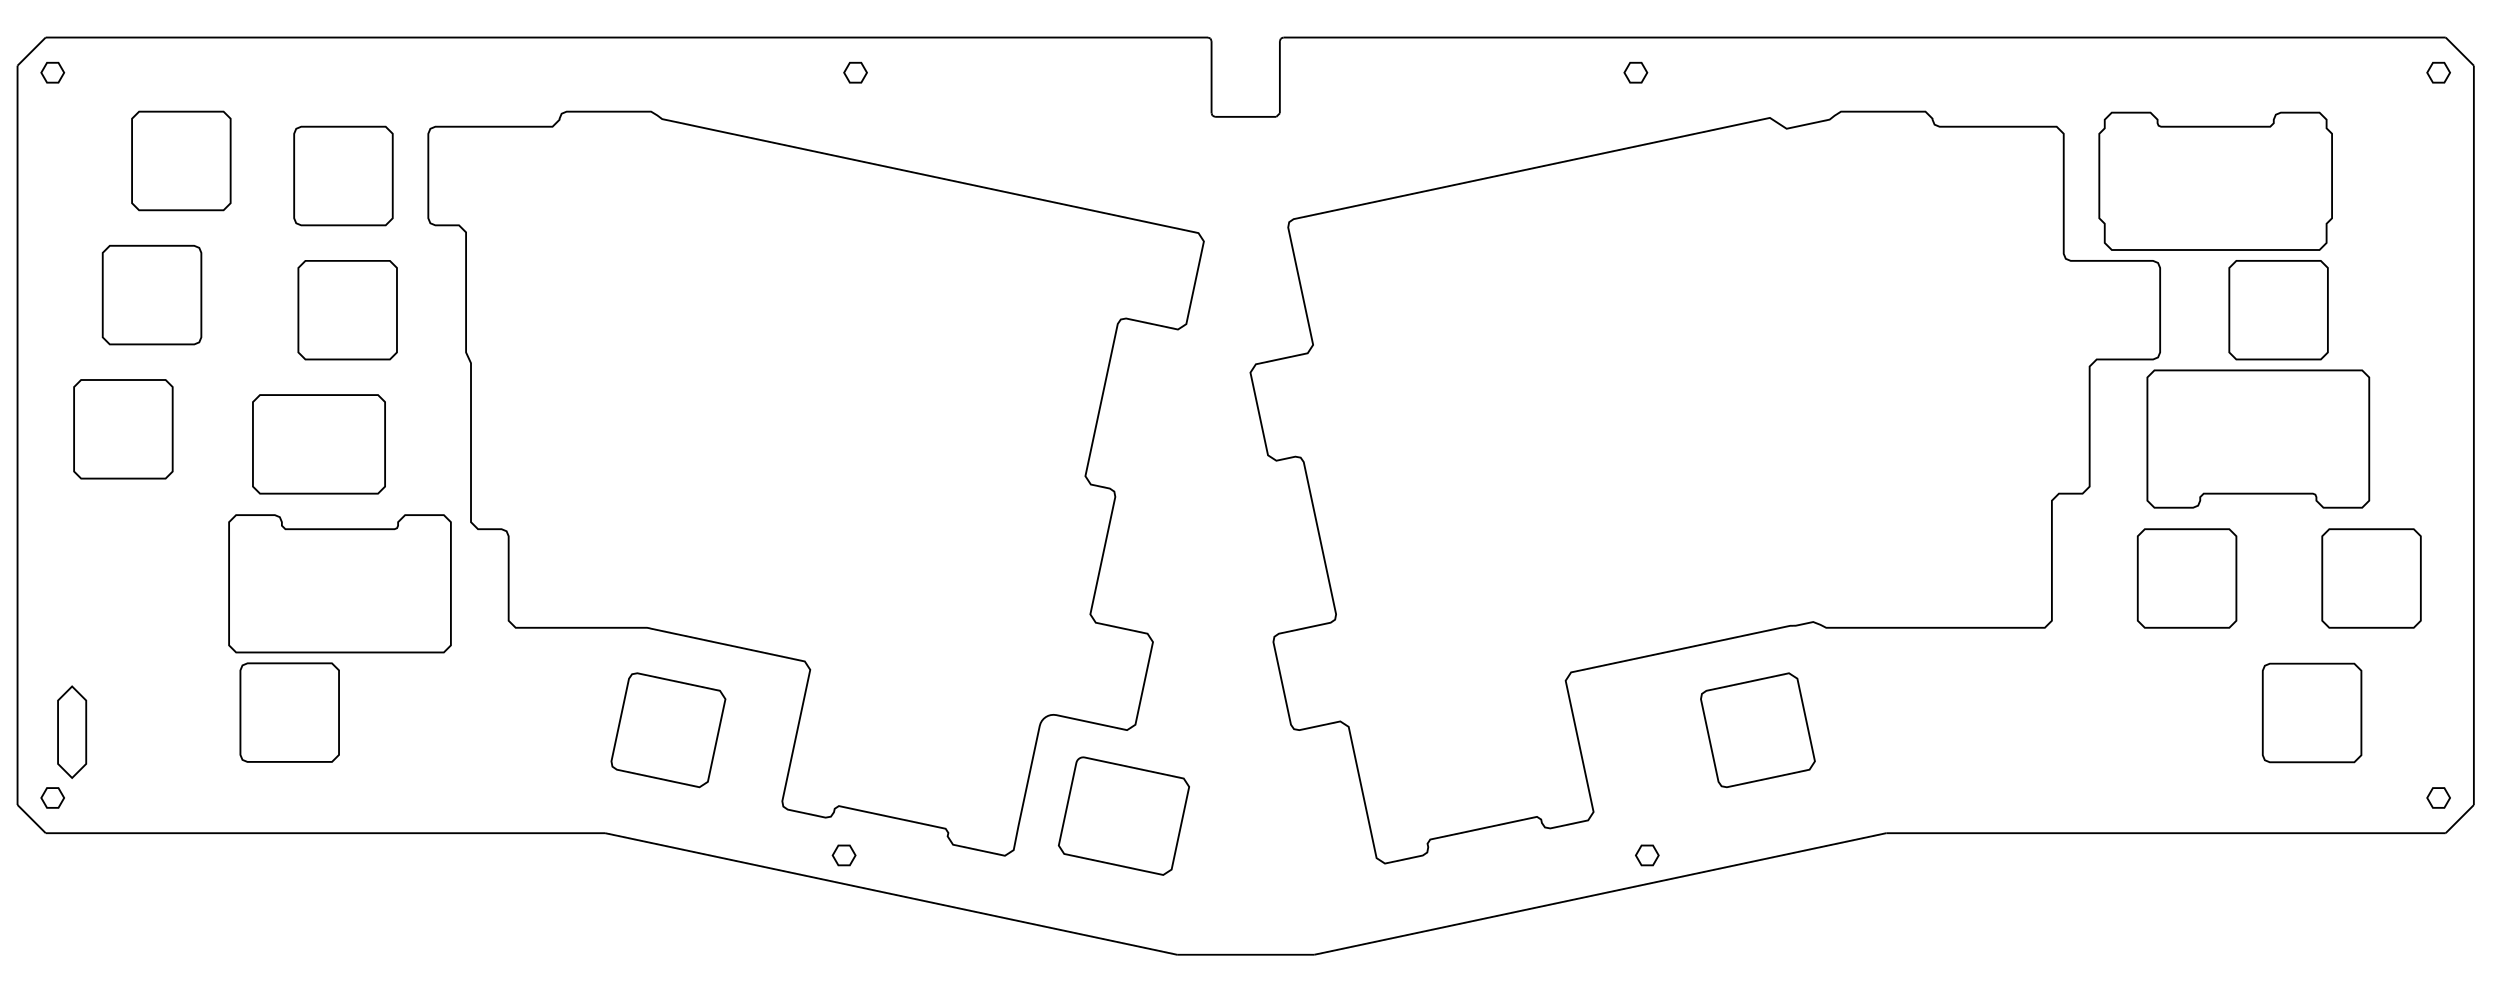
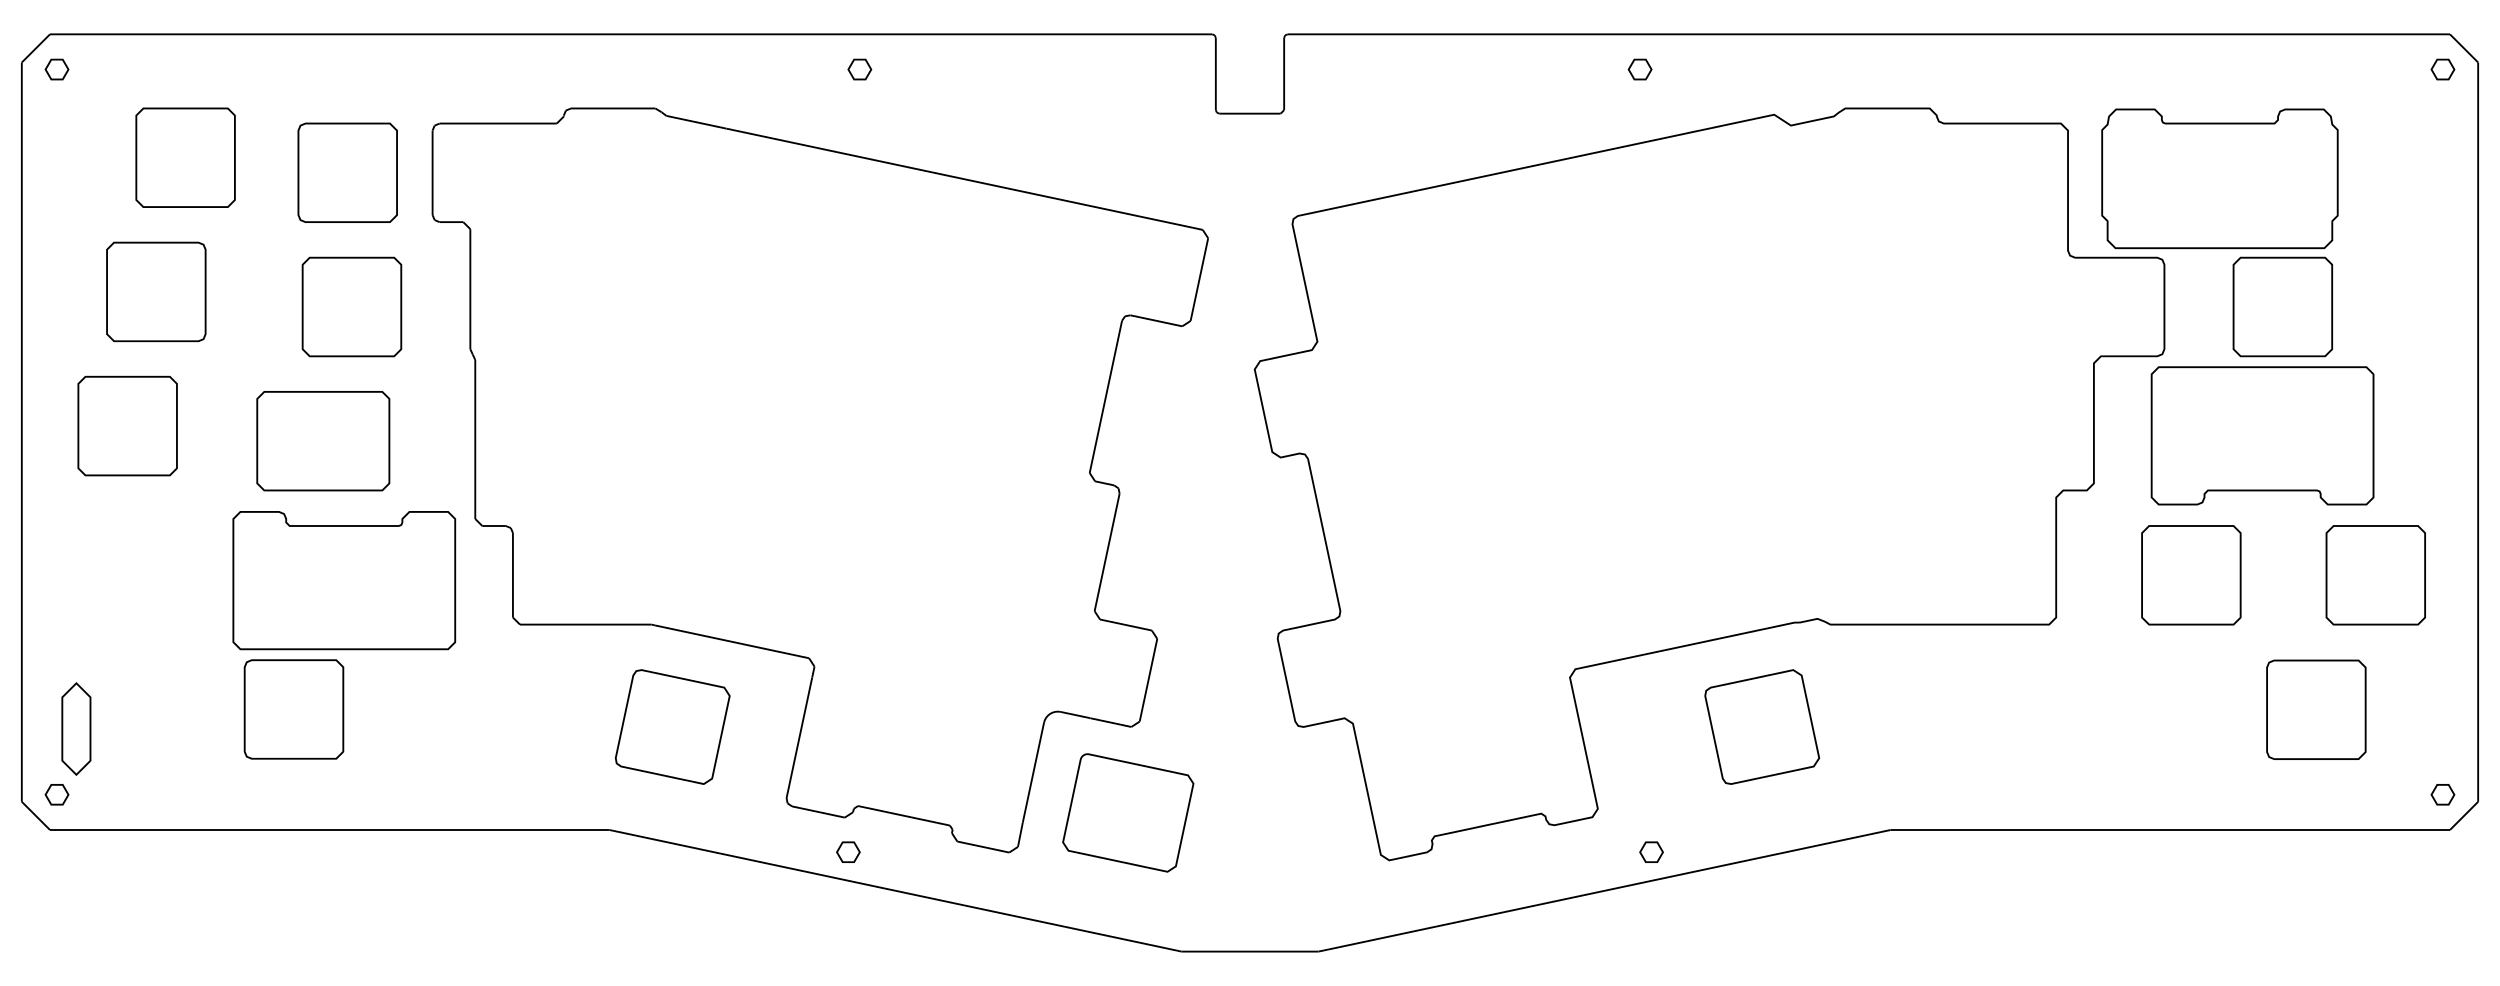
<svg xmlns="http://www.w3.org/2000/svg" width="355mm" height="140mm" viewBox="0 0 355 140" version="1.1" id="svg8">
  <defs id="defs2">
    <marker style="overflow:visible" refY="0.0" refX="0.0" orient="auto" id="DistanceX">
      <path id="path12" style="stroke:#000000; stroke-width:0.5" d="M 3,-3 L -3,3 M 0,-5 L  0,5" />
    </marker>
    <pattern y="0" x="0" width="8" patternUnits="userSpaceOnUse" id="Hatch" height="8">
      <path id="path15" stroke-width="0.25" stroke="#000000" linecap="square" d="M8 4 l-4,4" />
      <path id="path17" stroke-width="0.25" stroke="#000000" linecap="square" d="M6 2 l-4,4" />
      <path id="path19" stroke-width="0.25" stroke="#000000" linecap="square" d="M4 0 l-4,4" />
    </pattern>
    <symbol id="*MODEL_SPACE" />
    <symbol id="*PAPER_SPACE" />
+     <marker style="overflow:visible" refY="0.0" refX="0.0" orient="auto" id="DistanceX-2">
+       <path id="path142" style="stroke:#000000; stroke-width:0.5" d="M 3,-3 L -3,3 M 0,-5 L  0,5" />
+     </marker>
+     <pattern y="0" x="0" width="8" patternUnits="userSpaceOnUse" id="Hatch-6" height="8">
+       <path id="path145" stroke-width="0.25" stroke="#000000" linecap="square" d="M8 4 l-4,4" />
+       <path id="path147" stroke-width="0.25" stroke="#000000" linecap="square" d="M6 2 l-4,4" />
+       <path id="path149" stroke-width="0.25" stroke="#000000" linecap="square" d="M4 0 l-4,4" />
+     </pattern>
+     <symbol id="*MODEL_SPACE-8" />
+     <symbol id="*PAPER_SPACE-0" />
  </defs>
  <g id="layer1" transform="translate(0,-157)">
-     <g id="g128" transform="matrix(0,0.2645833,-0.2645833,0,281.893,29.72475)">
-       <path id="path26" style="fill:none;stroke:#000000" d="m 913.081,1056.001 15.118,-15.118" />
-       <path id="path28" style="fill:none;stroke:#000000" d="M 928.199,1040.883 V 740.662" />
-       <path id="path30" style="fill:none;stroke:#000000" d="M 928.199,740.662 993.459,433.642" />
-       <path id="path32" style="fill:none;stroke:#000000" d="M 993.459,433.642 V 360.06" />
-       <path id="path34" style="fill:none;stroke:#000000" d="M 993.459,360.06 928.199,53.04" />
-       <path id="path36" style="fill:none;stroke:#000000" d="M 928.199,53.04 V -247.18" />
-       <path id="path38" style="fill:none;stroke:#000000" d="m 928.199,-247.18 -15.118,-15.118" />
-       <path id="path40" style="fill:none;stroke:#000000" d="M 913.081,-262.298 H 516.293" />
-       <path id="path42" style="fill:none;stroke:#000000" d="m 516.293,-262.298 -15.118,15.118" />
-       <path id="path44" style="fill:none;stroke:#000000" d="m 501.175,-247.18 v 623.811" />
-       <path id="path46" style="fill:none;stroke:#000000" d="m 501.175,376.631 0.553,1.336" />
-       <path id="path48" style="fill:none;stroke:#000000" d="m 501.729,377.967 1.336,0.554" />
-       <path id="path50" style="fill:none;stroke:#000000" d="m 503.065,378.52 h 38.8" />
-       <path id="path52" style="fill:none;stroke:#000000" d="m 541.865,378.52 1.89,1.89" />
-       <path id="path54" style="fill:none;stroke:#000000" d="m 543.755,380.41 v 32.882" />
-       <path id="path56" style="fill:none;stroke:#000000" d="m 543.755,413.292 -0.553,1.336" />
-       <path id="path58" style="fill:none;stroke:#000000" d="m 543.201,414.628 -1.336,0.554" />
-       <path id="path60" style="fill:none;stroke:#000000" d="M 541.865,415.182 H 503.065" />
-       <path id="path62" style="fill:none;stroke:#000000" d="m 503.065,415.182 -1.336,0.554" />
-       <path id="path64" style="fill:none;stroke:#000000" d="m 501.729,415.735 -0.553,1.336" />
-       <path id="path66" style="fill:none;stroke:#000000" d="M 501.175,417.072 V 1040.883" />
-       <path id="path68" style="fill:none;stroke:#000000" d="m 501.175,1040.883 15.118,15.118" />
-       <path id="path70" style="fill:none;stroke:#000000" d="m 516.293,1056.001 h 396.788" />
-       <path id="path72" style="fill:none;stroke:#000000" d="m 664.78,958.462 -2.673,-1.107 h -45.354 l -2.673,1.107 -1.107,2.673 v 45.354 l 3.78,3.78 h 45.354 l 3.78,-3.78 v -45.354 z" />
-       <path id="path74" style="fill:none;stroke:#000000" d="m 900.65,685.495 -44.363,-9.43 -4.483,2.911 -9.43,44.363 0.527,2.844 2.384,1.638 44.363,9.43 2.844,-0.527 1.638,-2.384 9.43,-44.363 z" />
-       <path id="path76" style="fill:none;stroke:#000000" d="m 768.841,-233.834 -3.78,3.78 v 45.354 l 3.78,3.78 h 45.354 l 3.78,-3.78 v -45.354 l -3.78,-3.78 z" />
-       <path id="path78" style="fill:none;stroke:#000000" d="m 688.753,1025.651 h 45.354 l 3.78,-3.78 v -45.354 l -3.78,-3.78 h -45.354 l -3.78,3.78 v 45.354 z" />
-       <path id="path80" style="fill:none;stroke:#000000" d="m 765.062,-85.7 3.78,3.78 h 45.354 l 3.78,-3.78 v -45.354 l -3.78,-3.78 h -45.354 l -3.78,3.78 z" />
-       <path id="path82" style="fill:none;stroke:#000000" d="m 673.975,-134.815 v -45.354 l -3.78,-3.78 h -45.354 l -3.78,3.78 v 45.354 l 3.78,3.78 h 45.354 z" />
-       <path id="path84" style="fill:none;stroke:#000000" d="m 842.374,105.247 9.43,44.363 1.638,2.384 2.844,0.527 44.363,-9.43 2.384,-1.638 0.527,-2.844 -9.43,-44.363 -4.483,-2.911 -44.363,9.43 z" />
-       <path id="path86" style="fill:none;stroke:#000000" d="m 889.975,932.599 v -45.354 l -3.78,-3.78 h -45.354 l -3.78,3.78 v 45.354 l 1.107,2.673 2.673,1.107 h 45.354 l 2.673,-1.107 z" />
-       <path id="path88" style="fill:none;stroke:#000000" d="m 544.753,28.235 -3.78,3.779 V 77.369 l 2.173,3.421 2.09,2.635 4.91,23.099 -2.911,4.483 h -0.004 l -2.911,4.483 54.339,255.643 1.638,2.384 2.844,0.527 63.015,-13.394 4.483,2.911 5.915,27.83 4.483,2.911 44.363,-9.43 2.911,-4.483 -2.17,-10.211 0.527,-2.844 2.384,-1.638 81.709,-17.368 2.844,0.527 1.638,2.384 5.916,27.83 1.638,2.384 2.844,0.527 44.363,-9.43 2.384,-1.638 0.527,-2.844 -4.679,-22.011 2.911,-4.483 70.453,-14.975 2.911,-4.483 -4.322,-20.333 -1.638,-2.384 -2.844,-0.527 -1.848,0.393 -2.241,-1.456 -12.18,-57.303 1.456,-2.241 1.848,-0.393 2.384,-1.638 0.527,-2.844 -4.322,-20.333 -4.483,-2.911 -70.453,14.975 -4.483,-2.911 -25.005,-117.64 -0.021,-1.463 -0.021,-1.462 -1.995,-9.388 1.511,-3.869 1.594,-3.083 v -117.354 l -3.78,-3.78 h -64.441 l -3.78,-3.78 v -12.699 l -3.78,-3.779 -64.441,9.98e-4 -3.78,-3.78 v -30.274 l -1.107,-2.673 -2.673,-1.107 h -45.354 l -2.673,1.107 -1.107,2.673 v 44.183 l -1.107,2.673 -2.673,1.107 h -64.441 l -3.78,3.78 v 62.854 l -1.107,2.673 -2.673,1.107 z" />
-       <path id="path90" style="fill:none;stroke:#000000" d="m 864.846,498.426 3.393,-15.964 4.678,-21.943 -2.911,-4.483 -44.363,-9.43 -4.483,2.911 -5.908,27.794 -4.483,2.911 -63.023,-13.396 -2.844,0.527 -1.638,2.384 -2.174,10.226 -4.483,2.911 -81.712,-17.368 -2.384,-1.638 -0.527,-2.844 5.916,-27.831 -2.911,-4.483 -44.363,-9.43 -4.483,2.911 -54.339,255.643 -6.845,32.203 -1.951,2.567 -2.034,3.352 v 45.354 l 1.107,2.673 2.673,1.107 h 0.529 l 3.78,3.78 v 62.891 l 1.107,2.673 2.673,1.107 h 45.354 l 2.673,-1.107 1.107,-2.673 v -12.699 l 3.78,-3.78 h 64.441 l 2.872,-1.323 2.872,-1.323 h 85.342 l 3.78,-3.78 v -12.661 l 1.107,-2.673 2.673,-1.107 h 45.354 l 3.78,-3.78 v -70.538 l 0.271,-1.405 0.188,-0.619 17.612,-82.612 4.482,-2.909 5.836,1.24 64.696,13.752 2.844,-0.527 1.638,-2.384 4.322,-20.333 -0.527,-2.844 -2.384,-1.638 -1.848,-0.393 -1.456,-2.241 12.18,-57.303 2.241,-1.456 1.848,0.393 4.483,-2.911 5.919,-27.848 -3.053,-4.701 -12.953,-2.565 -53.649,-11.403 a 7.559,7.559 0 0 1 -5.822,-8.965 z" />
-       <path id="path92" style="fill:none;stroke:#000000" d="m 696.841,858.737 -3.78,3.78 4.8e-4,63.355 3.78,3.78 h 45.354 l 3.78,-3.78 v -63.354 l -3.78,-3.78 h -1.6e-4 l -3.2e-4,-3.1e-4 z" />
-       <path id="path94" style="fill:none;stroke:#000000" d="m 552.841,-61.266 h 45.354 l 2.929,-2.929 10.3,6.11e-4 3.78,-3.78 v -111.496 l -3.78,-3.78 -10.3,-3.1e-4 -2.929,-2.929 h -45.354 l -2.929,2.929 -4.629,3.1e-4 -3.78,3.78 v 20.787 l 1.107,2.673 2.673,1.107 h 1.89 l 1.89,1.89 v 58.583 l -0.553,1.336 -1.336,0.554 h -1.89 l -3.78,3.78 v 20.787 l 3.78,3.78 4.629,-6.11e-4 z" />
-       <path id="path96" style="fill:none;stroke:#000000" d="m 891.034,1034.268 7.55,-7.559 -7.55,-7.559 h -34.016 l -7.55,7.559 7.55,7.559 z" />
-       <path id="path98" style="fill:none;stroke:#000000" d="m 520.073,181.324 -5.319,3.071 v 6.142 l 5.319,3.071 5.319,-3.071 v -6.142 z" />
-       <path id="path100" style="fill:none;stroke:#000000" d="m 525.392,603.166 -5.319,-3.071 -5.319,3.071 v 6.142 l 5.319,3.071 5.319,-3.071 z" />
-       <path id="path102" style="fill:none;stroke:#000000" d="m 520.073,-249.543 -5.319,3.071 v 6.142 l 5.319,3.071 5.319,-3.071 v -6.142 z" />
-       <path id="path104" style="fill:none;stroke:#000000" d="m 831.204,938.684 v -111.496 l -3.78,-3.78 h -66.142 l -3.78,3.78 v 20.787 l 3.78,3.78 h 1.89 l 1.336,0.554 0.553,1.336 v 58.583 l -1.89,1.89 h -1.89 l -2.673,1.107 -1.107,2.673 v 20.787 l 3.78,3.78 h 66.142 z" />
-       <path id="path106" style="fill:none;stroke:#000000" d="m 753.534,-181.568 v -20.787 l -3.78,-3.78 h -66.142 l -3.78,3.78 v 111.496 l 3.78,3.779 h 66.142 l 3.78,-3.779 v -20.787 l -1.107,-2.673 -2.673,-1.107 h -1.89 l -1.89,-1.89 v -58.583 l 0.553,-1.336 1.336,-0.554 h 1.89 z" />
-       <path id="path108" style="fill:none;stroke:#000000" d="m 525.392,1034.032 -5.319,-3.071 -5.319,3.071 v 6.142 l 5.319,3.071 5.319,-3.071 z" />
-       <path id="path110" style="fill:none;stroke:#000000" d="m 621.062,856.139 v 45.354 l 3.78,3.78 h 45.354 l 3.78,-3.78 v -45.354 l -3.78,-3.78 h -45.354 z" />
-       <path id="path112" style="fill:none;stroke:#000000" d="m 544.753,994.546 h 45.354 l 3.78,-3.78 v -45.354 l -3.78,-3.78 h -45.354 l -3.78,3.78 v 45.354 z" />
-       <path id="path114" style="fill:none;stroke:#000000" d="m 550.169,906.434 2.673,1.107 h 45.354 l 2.673,-1.107 1.107,-2.673 v -45.354 l -3.78,-3.78 h -45.354 l -3.78,3.78 v 45.354 z" />
-       <path id="path116" style="fill:none;stroke:#000000" d="m 890.157,-152.789 v -45.354 l -3.78,-3.78 h -45.354 l -3.78,3.78 v 45.354 l 1.107,2.673 2.673,1.107 h 45.354 l 2.673,-1.107 z" />
-       <path id="path118" style="fill:none;stroke:#000000" d="m 914.621,1040.174 v -6.142 l -5.319,-3.071 -5.319,3.071 v 6.142 l 5.319,3.071 z" />
-       <path id="path120" style="fill:none;stroke:#000000" d="m 903.983,-240.33 5.319,3.071 5.319,-3.071 v -6.142 l -5.319,-3.071 -5.319,3.071 z" />
-       <path id="path122" style="fill:none;stroke:#000000" d="m 940.15,606.237 -5.319,3.071 v 6.142 l 5.319,3.071 5.319,-3.071 v -6.142 z" />
-       <path id="path124" style="fill:none;stroke:#000000" d="m 945.469,178.253 -5.319,-3.071 -5.319,3.071 v 6.142 l 5.319,3.071 5.319,-3.071 z" />
-       <path id="path126" style="fill:none;stroke:#000000" d="m 948.773,449.879 1.868,-8.79 -2.911,-4.483 -44.363,-9.43 -4.483,2.911 -11.3,53.162 a 3.78,3.78 0 0 0 2.911,4.483 l 0.003,6.7e-4 0.009,0.006 44.363,9.43 4.483,-2.911 9.43,-44.363 z" />
+     <g id="g392" transform="matrix(0,0.2645833,-0.2645833,0,282.5002,29.27238)">
+       <path id="path156" style="fill:none;stroke:#000000" d="m 913.081,1056.001 15.118,-15.118" />
+       <path id="path158" style="fill:none;stroke:#000000" d="M 928.199,1040.883 V 740.662" />
+       <path id="path160" style="fill:none;stroke:#000000" d="M 928.199,740.662 993.459,433.642" />
+       <path id="path162" style="fill:none;stroke:#000000" d="M 993.459,433.642 V 360.06" />
+       <path id="path164" style="fill:none;stroke:#000000" d="M 993.459,360.06 928.199,53.04" />
+       <path id="path166" style="fill:none;stroke:#000000" d="M 928.199,53.04 V -247.18" />
+       <path id="path168" style="fill:none;stroke:#000000" d="m 928.199,-247.18 -15.118,-15.118" />
+       <path id="path170" style="fill:none;stroke:#000000" d="M 913.081,-262.298 H 516.293" />
+       <path id="path172" style="fill:none;stroke:#000000" d="m 516.293,-262.298 -15.118,15.118" />
+       <path id="path174" style="fill:none;stroke:#000000" d="m 501.175,-247.18 v 623.811" />
+       <path id="path176" style="fill:none;stroke:#000000" d="m 501.175,376.631 0.553,1.336" />
+       <path id="path178" style="fill:none;stroke:#000000" d="m 501.729,377.967 1.336,0.554" />
+       <path id="path180" style="fill:none;stroke:#000000" d="m 503.065,378.52 h 38.8" />
+       <path id="path182" style="fill:none;stroke:#000000" d="m 541.865,378.52 1.89,1.89" />
+       <path id="path184" style="fill:none;stroke:#000000" d="m 543.755,380.41 v 32.882" />
+       <path id="path186" style="fill:none;stroke:#000000" d="m 543.755,413.292 -0.553,1.336" />
+       <path id="path188" style="fill:none;stroke:#000000" d="m 543.201,414.628 -1.336,0.554" />
+       <path id="path190" style="fill:none;stroke:#000000" d="M 541.865,415.182 H 503.065" />
+       <path id="path192" style="fill:none;stroke:#000000" d="m 503.065,415.182 -1.336,0.554" />
+       <path id="path194" style="fill:none;stroke:#000000" d="m 501.729,415.735 -0.553,1.336" />
+       <path id="path196" style="fill:none;stroke:#000000" d="M 501.175,417.072 V 1040.883" />
+       <path id="path198" style="fill:none;stroke:#000000" d="m 501.175,1040.883 15.118,15.118" />
+       <path id="path200" style="fill:none;stroke:#000000" d="m 516.293,1056.001 h 396.788" />
+       <path id="path202" style="fill:none;stroke:#000000" d="m 664.78,958.462 -2.673,-1.107 h -45.354 l -2.673,1.107 -1.107,2.673 v 45.354 l 3.78,3.78 h 45.354 l 3.78,-3.78 v -45.354 z" />
+       <path id="path204" style="fill:none;stroke:#000000" d="m 900.65,685.495 -44.363,-9.43 -4.483,2.911 -9.43,44.363 0.527,2.844 2.384,1.638 44.363,9.43 2.844,-0.527 1.638,-2.384 9.43,-44.363 z" />
+       <path id="path206" style="fill:none;stroke:#000000" d="m 768.841,-233.834 -3.78,3.78 v 45.354 l 3.78,3.78 h 45.354 l 3.78,-3.78 v -45.354 l -3.78,-3.78 z" />
+       <path id="path208" style="fill:none;stroke:#000000" d="m 688.753,1025.651 h 45.354 l 3.78,-3.78 v -45.354 l -3.78,-3.78 h -45.354 l -3.78,3.78 v 45.354 z" />
+       <path id="path210" style="fill:none;stroke:#000000" d="m 765.062,-85.7 3.78,3.78 h 45.354 l 3.78,-3.78 v -45.354 l -3.78,-3.78 h -45.354 l -3.78,3.78 z" />
+       <path id="path212" style="fill:none;stroke:#000000" d="m 673.975,-134.815 v -45.354 l -3.78,-3.78 h -45.354 l -3.78,3.78 v 45.354 l 3.78,3.78 h 45.354 z" />
+       <path id="path214" style="fill:none;stroke:#000000" d="m 842.374,105.247 9.43,44.363 1.638,2.384 2.844,0.527 44.363,-9.43 2.384,-1.638 0.527,-2.844 -9.43,-44.363 -4.483,-2.911 -44.363,9.43 z" />
+       <path id="path216" style="fill:none;stroke:#000000" d="m 889.975,932.599 v -45.354 l -3.78,-3.78 h -45.354 l -3.78,3.78 v 45.354 l 1.107,2.673 2.673,1.107 h 45.354 l 2.673,-1.107 z" />
+       <path id="path218" style="fill:none;stroke:#000000" d="m 544.753,28.235 -3.78,3.779 V 77.369 l 2.173,3.421 2.09,2.635 4.91,23.099 -2.911,4.483 h -0.004 l -2.911,4.483 54.339,255.643 1.638,2.384 2.844,0.527 63.015,-13.394 4.483,2.911 5.915,27.83 4.483,2.911 44.363,-9.43 2.911,-4.483 -2.17,-10.211 0.527,-2.844 2.384,-1.638 81.709,-17.368 2.844,0.527 1.638,2.384 5.916,27.83 1.638,2.384 2.844,0.527 44.363,-9.43 2.384,-1.638 0.527,-2.844 -4.679,-22.011 2.911,-4.483 70.453,-14.975 2.911,-4.483 -4.322,-20.333 -1.638,-2.384 -2.844,-0.527 -1.848,0.393 -2.241,-1.456 -12.18,-57.303 1.456,-2.241 1.848,-0.393 2.384,-1.638 0.527,-2.844 -4.322,-20.333 -4.483,-2.911 -70.453,14.975 -4.483,-2.911 -25.005,-117.64 -0.021,-1.463 -0.021,-1.462 -1.995,-9.388 1.511,-3.869 1.594,-3.083 v -117.354 l -3.78,-3.78 h -64.441 l -3.78,-3.78 v -12.699 l -3.78,-3.779 -64.441,9.98e-4 -3.78,-3.78 v -30.274 l -1.107,-2.673 -2.673,-1.107 h -45.354 l -2.673,1.107 -1.107,2.673 v 44.183 l -1.107,2.673 -2.673,1.107 h -64.441 l -3.78,3.78 v 62.854 l -1.107,2.673 -2.673,1.107 z" />
+       <path id="path220" style="fill:none;stroke:#000000" d="m 696.841,858.737 -3.78,3.78 4.8e-4,63.355 3.78,3.78 h 45.354 l 3.78,-3.78 v -63.354 l -3.78,-3.78 h -1.6e-4 l -3.2e-4,-3.1e-4 z" />
+       <path id="path222" style="fill:none;stroke:#000000" d="m 549.388,-183.969 -4.105,0.719 -3.78,3.78 v 20.787 l 1.107,2.673 2.673,1.107 h 1.89 l 1.89,1.89 v 58.583 l -0.553,1.336 -1.336,0.554 h -1.89 l -3.78,3.78 v 20.787 l 3.78,3.78 4.112,0.72 a 3.78,3.78 0 0 0 0.017,0.036 l 0.188,-2.4e-5 2.929,2.929 h 45.981 l 2.929,-2.929 10.3,6.11e-4 4.222,-4.222 V -179.783 l -4.222,-4.222 -10.3,-3.2e-4 -2.929,-2.929 h -45.981 l -2.929,2.929 -0.194,1e-5 a 3.78,3.78 0 0 0 -0.017,0.037 z" />
+       <path id="path224" style="fill:none;stroke:#000000" d="m 891.034,1034.268 7.55,-7.559 -7.55,-7.559 h -34.016 l -7.55,7.559 7.55,7.559 z" />
+       <path id="path226" style="fill:none;stroke:#000000" d="m 520.073,181.324 -5.319,3.071 v 6.142 l 5.319,3.071 5.319,-3.071 v -6.142 z" />
+       <path id="path228" style="fill:none;stroke:#000000" d="m 525.392,603.166 -5.319,-3.071 -5.319,3.071 v 6.142 l 5.319,3.071 5.319,-3.071 z" />
+       <path id="path230" style="fill:none;stroke:#000000" d="m 520.073,-249.543 -5.319,3.071 v 6.142 l 5.319,3.071 5.319,-3.071 v -6.142 z" />
+       <path id="path232" style="fill:none;stroke:#000000" d="m 831.204,938.684 v -111.496 l -3.78,-3.78 h -66.142 l -3.78,3.78 v 20.787 l 3.78,3.78 h 1.89 l 1.336,0.554 0.553,1.336 v 58.583 l -1.89,1.89 h -1.89 l -2.673,1.107 -1.107,2.673 v 20.787 l 3.78,3.78 h 66.142 z" />
+       <path id="path234" style="fill:none;stroke:#000000" d="m 753.534,-181.568 v -20.787 l -3.78,-3.78 h -66.142 l -3.78,3.78 v 111.496 l 3.78,3.779 h 66.142 l 3.78,-3.779 v -20.787 l -1.107,-2.673 -2.673,-1.107 h -1.89 l -1.89,-1.89 v -58.583 l 0.553,-1.336 1.336,-0.554 h 1.89 z" />
+       <path id="path236" style="fill:none;stroke:#000000" d="m 525.392,1034.032 -5.319,-3.071 -5.319,3.071 v 6.142 l 5.319,3.071 5.319,-3.071 z" />
+       <path id="path238" style="fill:none;stroke:#000000" d="m 621.062,856.139 v 45.354 l 3.78,3.78 h 45.354 l 3.78,-3.78 v -45.354 l -3.78,-3.78 h -45.354 z" />
+       <path id="path240" style="fill:none;stroke:#000000" d="m 544.753,994.546 h 45.354 l 3.78,-3.78 v -45.354 l -3.78,-3.78 h -45.354 l -3.78,3.78 v 45.354 z" />
+       <path id="path242" style="fill:none;stroke:#000000" d="m 550.169,906.434 2.673,1.107 h 45.354 l 2.673,-1.107 1.107,-2.673 v -45.354 l -3.78,-3.78 h -45.354 l -3.78,3.78 v 45.354 z" />
+       <path id="path244" style="fill:none;stroke:#000000" d="m 890.157,-152.789 v -45.354 l -3.78,-3.78 h -45.354 l -3.78,3.78 v 45.354 l 1.107,2.673 2.673,1.107 h 45.354 l 2.673,-1.107 z" />
+       <path id="path246" style="fill:none;stroke:#000000" d="m 914.621,1040.174 v -6.142 l -5.319,-3.071 -5.319,3.071 v 6.142 l 5.319,3.071 z" />
+       <path id="path248" style="fill:none;stroke:#000000" d="m 903.983,-240.33 5.319,3.071 5.319,-3.071 v -6.142 l -5.319,-3.071 -5.319,3.071 z" />
+       <path id="path250" style="fill:none;stroke:#000000" d="m 940.15,606.237 -5.319,3.071 v 6.142 l 5.319,3.071 5.319,-3.071 v -6.142 z" />
+       <path id="path252" style="fill:none;stroke:#000000" d="m 945.469,178.253 -5.319,-3.071 -5.319,3.071 v 6.142 l 5.319,3.071 5.319,-3.071 z" />
+       <path id="path254" style="fill:none;stroke:#000000" d="m 940.322,526.061 -5.919,27.848" />
+       <path id="path256" style="fill:none;stroke:#000000" d="m 934.403,553.909 -4.483,2.911" />
+       <path id="path258" style="fill:none;stroke:#000000" d="m 929.92,556.82 -1.848,-0.393" />
+       <path id="path260" style="fill:none;stroke:#000000" d="m 928.072,556.427 -2.241,1.456" />
+       <path id="path262" style="fill:none;stroke:#000000" d="m 925.831,557.882 -10.485,49.329" />
+       <path id="path264" style="fill:none;stroke:#000000" d="m 915.345,607.212 1.456,2.241" />
+       <path id="path266" style="fill:none;stroke:#000000" d="m 916.801,609.453 1.848,0.393" />
+       <path id="path268" style="fill:none;stroke:#000000" d="m 918.649,609.846 2.911,4.483" />
+       <path id="path270" style="fill:none;stroke:#000000" d="m 921.561,614.329 -6.017,28.306" />
+       <path id="path272" style="fill:none;stroke:#000000" d="m 915.544,642.635 -1.638,2.384" />
+       <path id="path274" style="fill:none;stroke:#000000" d="m 913.905,645.019 -2.844,0.527" />
+       <path id="path276" style="fill:none;stroke:#000000" d="m 911.061,645.546 -64.696,-13.752" />
+       <path id="path278" style="fill:none;stroke:#000000" d="m 846.365,631.795 -5.836,-1.24" />
+       <path id="path280" style="fill:none;stroke:#000000" d="m 840.529,630.554 -4.482,2.909" />
+       <path id="path282" style="fill:none;stroke:#000000" d="m 836.047,633.463 -17.612,82.612" />
+       <path id="path284" style="fill:none;stroke:#000000" d="m 818.434,716.075 -0.188,0.619" />
+       <path id="path286" style="fill:none;stroke:#000000" d="m 818.246,716.694 -0.271,1.405" />
+       <path id="path288" style="fill:none;stroke:#000000" d="m 817.975,718.099 v 70.538" />
+       <path id="path290" style="fill:none;stroke:#000000" d="m 817.975,788.637 -3.78,3.78" />
+       <path id="path292" style="fill:none;stroke:#000000" d="M 814.196,792.416 H 768.841" />
+       <path id="path294" style="fill:none;stroke:#000000" d="m 768.841,792.416 -2.673,1.107" />
+       <path id="path296" style="fill:none;stroke:#000000" d="m 766.169,793.523 -1.107,2.673" />
+       <path id="path298" style="fill:none;stroke:#000000" d="m 765.062,796.196 v 12.661" />
+       <path id="path300" style="fill:none;stroke:#000000" d="m 765.062,808.857 -3.78,3.78" />
+       <path id="path302" style="fill:none;stroke:#000000" d="M 761.282,812.637 H 675.94" />
+       <path id="path304" style="fill:none;stroke:#000000" d="m 675.94,812.637 -2.872,1.323" />
+       <path id="path306" style="fill:none;stroke:#000000" d="m 673.068,813.96 -2.872,1.323" />
+       <path id="path308" style="fill:none;stroke:#000000" d="M 670.196,815.283 H 605.755" />
+       <path id="path310" style="fill:none;stroke:#000000" d="m 605.755,815.283 -3.78,3.78" />
+       <path id="path312" style="fill:none;stroke:#000000" d="m 601.975,819.062 v 12.699" />
+       <path id="path314" style="fill:none;stroke:#000000" d="m 601.975,831.761 -1.107,2.673" />
+       <path id="path316" style="fill:none;stroke:#000000" d="m 600.868,834.434 -2.673,1.107" />
+       <path id="path318" style="fill:none;stroke:#000000" d="M 598.196,835.541 H 552.841" />
+       <path id="path320" style="fill:none;stroke:#000000" d="m 552.841,835.541 -2.673,-1.107" />
+       <path id="path322" style="fill:none;stroke:#000000" d="m 550.169,834.434 -1.107,-2.673" />
+       <path id="path324" style="fill:none;stroke:#000000" d="m 549.062,831.761 v -62.891" />
+       <path id="path326" style="fill:none;stroke:#000000" d="m 549.062,768.87 -3.78,-3.78" />
+       <path id="path328" style="fill:none;stroke:#000000" d="m 545.282,765.091 h -0.529" />
+       <path id="path330" style="fill:none;stroke:#000000" d="m 544.753,765.091 -2.673,-1.107" />
+       <path id="path332" style="fill:none;stroke:#000000" d="m 542.081,763.984 -1.107,-2.673" />
+       <path id="path334" style="fill:none;stroke:#000000" d="m 540.974,761.311 v -45.354" />
+       <path id="path336" style="fill:none;stroke:#000000" d="m 540.974,715.957 2.034,-3.352" />
+       <path id="path338" style="fill:none;stroke:#000000" d="m 543.008,712.604 1.951,-2.567" />
+       <path id="path340" style="fill:none;stroke:#000000" d="m 544.959,710.038 6.845,-32.203" />
+       <path id="path342" style="fill:none;stroke:#000000" d="m 551.804,677.834 54.339,-255.643" />
+       <path id="path344" style="fill:none;stroke:#000000" d="m 606.143,422.191 4.483,-2.911" />
+       <path id="path346" style="fill:none;stroke:#000000" d="m 610.625,419.28 44.363,9.43" />
+       <path id="path348" style="fill:none;stroke:#000000" d="m 654.989,428.71 2.911,4.483" />
+       <path id="path350" style="fill:none;stroke:#000000" d="m 657.9,433.193 -5.916,27.831" />
+       <path id="path352" style="fill:none;stroke:#000000" d="m 651.984,461.023 0.527,2.844" />
+       <path id="path354" style="fill:none;stroke:#000000" d="m 652.511,463.868 2.384,1.638" />
+       <path id="path356" style="fill:none;stroke:#000000" d="m 654.895,465.506 81.712,17.368" />
+       <path id="path358" style="fill:none;stroke:#000000" d="m 736.608,482.875 4.483,-2.911" />
+       <path id="path360" style="fill:none;stroke:#000000" d="m 741.09,479.964 2.174,-10.226" />
+       <path id="path362" style="fill:none;stroke:#000000" d="m 743.264,469.738 1.638,-2.384" />
+       <path id="path364" style="fill:none;stroke:#000000" d="m 744.902,467.354 2.844,-0.527" />
+       <path id="path366" style="fill:none;stroke:#000000" d="m 747.747,466.827 63.023,13.396" />
+       <path id="path368" style="fill:none;stroke:#000000" d="m 810.769,480.223 4.483,-2.911" />
+       <path id="path370" style="fill:none;stroke:#000000" d="m 815.252,477.311 5.908,-27.794" />
+       <path id="path372" style="fill:none;stroke:#000000" d="m 821.16,449.517 4.483,-2.911" />
+       <path id="path374" style="fill:none;stroke:#000000" d="m 825.643,446.606 44.363,9.43" />
+       <path id="path376" style="fill:none;stroke:#000000" d="m 870.006,456.036 2.911,4.483" />
+       <path id="path378" style="fill:none;stroke:#000000" d="M 872.917,460.519 868.239,482.461" />
+       <path id="path380" style="fill:none;stroke:#000000" d="m 868.239,482.461 -3.393,15.964" />
+       <path id="path382" style="fill:none;stroke:#000000" d="m 864.846,498.426 a 7.559,7.559 0 0 0 5.822,8.965" />
+       <path id="path384" style="fill:none;stroke:#000000" d="m 870.668,507.391 53.649,11.403" />
+       <path id="path386" style="fill:none;stroke:#000000" d="m 924.317,518.794 12.953,2.565" />
+       <path id="path388" style="fill:none;stroke:#000000" d="m 937.27,521.36 3.053,4.701" />
+       <path id="path390" style="fill:none;stroke:#000000" d="m 948.773,449.879 1.868,-8.79 -2.911,-4.483 -44.363,-9.43 -4.483,2.911 -11.3,53.162 a 3.78,3.78 0 0 0 2.911,4.483 l 0.003,6.7e-4 0.009,0.006 44.363,9.43 4.483,-2.911 9.43,-44.363 z" />
    </g>
  </g>
</svg>
